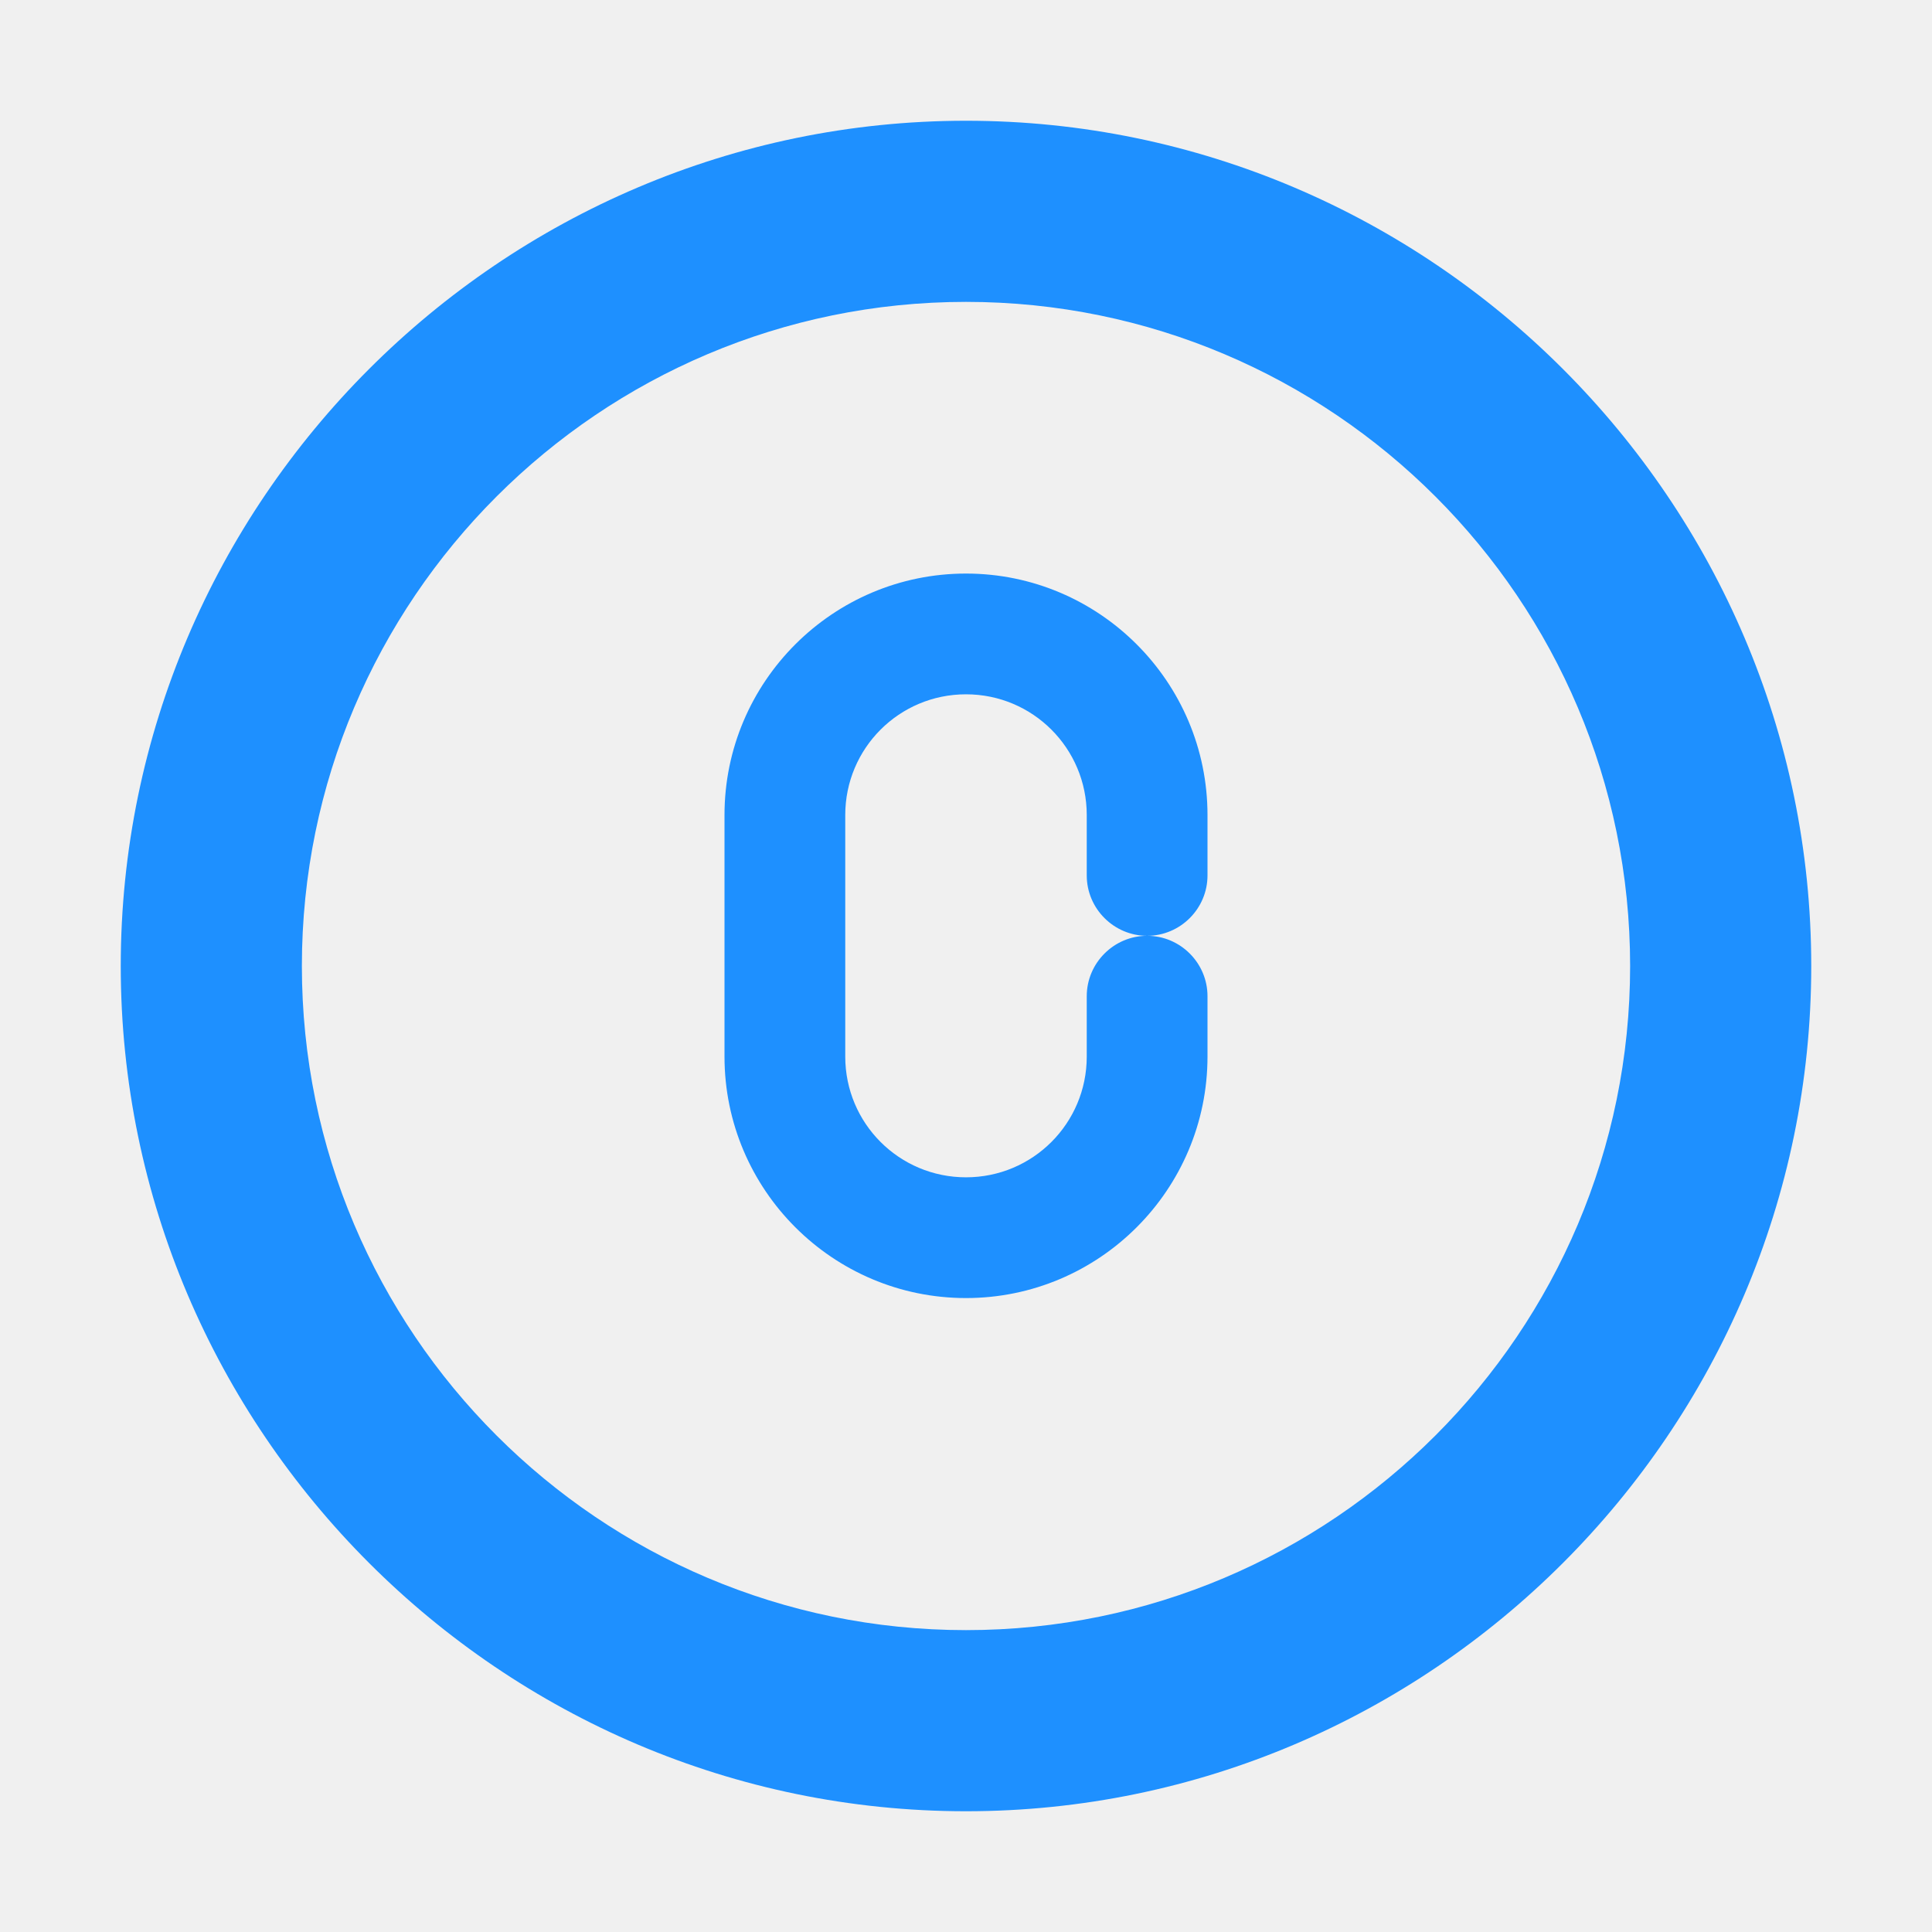
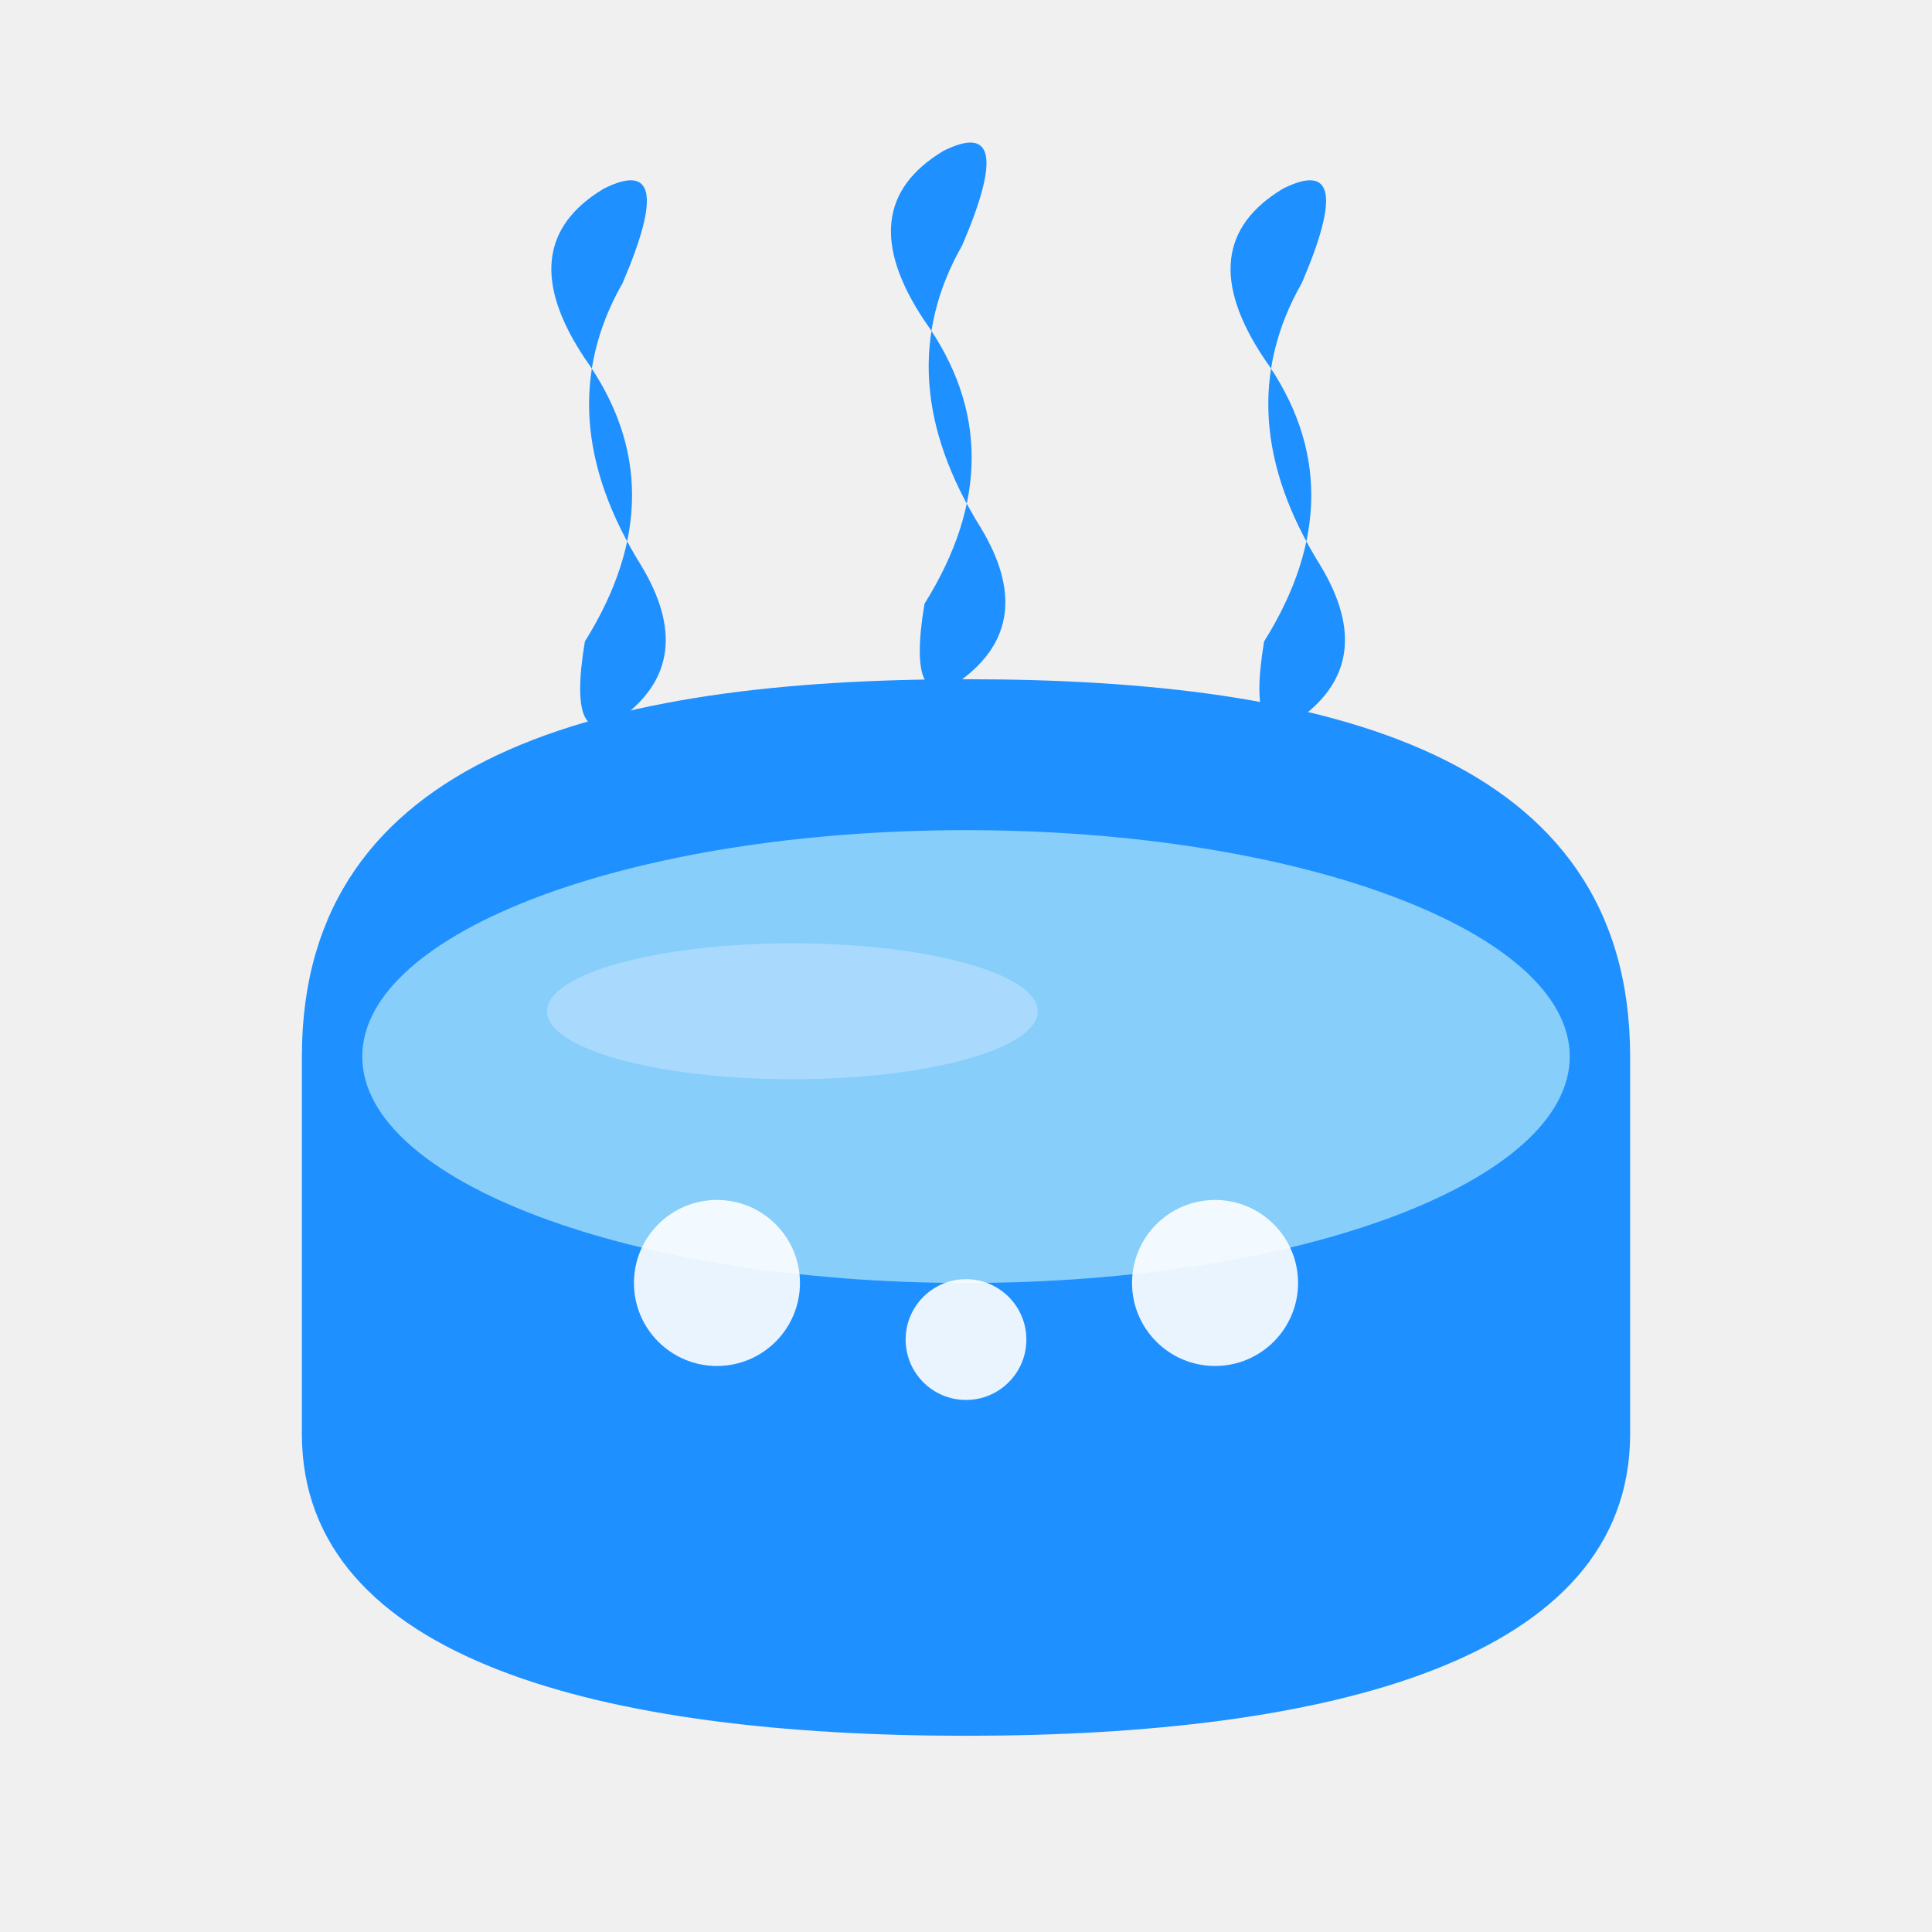
<svg xmlns="http://www.w3.org/2000/svg" viewBox="0 0 512 512">
-   <path fill="#1E90FF" d="M256 32C132.8 32 32 132.8 32 256s100.8 224 224 224 224-100.8 224-224S379.2 32 256 32zm0 400c-97.1 0-176-78.9-176-176S158.9 80 256 80s176 78.9 176 176-78.9 176-176 176zm-64-216c0-35.3 28.7-64 64-64s64 28.7 64 64v16c0 8.8-7.2 16-16 16s-16-7.2-16-16v-16c0-17.7-14.3-32-32-32s-32 14.3-32 32v64c0 17.7 14.3 32 32 32s32-14.3 32-32v-16c0-8.8 7.2-16 16-16s16 7.2 16 16v16c0 35.3-28.7 64-64 64s-64-28.7-64-64v-64z" />
+   <path fill="#1E90FF" d="M155 170 Q180 130 155 95 Q135 65 160 50 Q180 40 165 75 Q145 110 170 150 Q185 175 165 190 Q150 200 155 170 Z" />
+   <path fill="#1E90FF" d="M245 160 Q270 120 245 85 Q225 55 250 40 Q270 30 255 65 Q235 100 260 140 Q275 165 255 180 Q240 190 245 160 Z" />
+   <path fill="#1E90FF" d="M335 170 Q360 130 335 95 Q315 65 340 50 Q360 40 345 75 Q325 110 350 150 Q365 175 345 190 Q330 200 335 170 Z" />
+   <path fill="#1E90FF" d="M80 280     C80 200 160 180 256 180     C352 180 432 200 432 280     L432 380     C432 440 352 460 256 460     C160 460 80 440 80 380 Z" />
+   <ellipse cx="256" cy="280" rx="160" ry="60" fill="#87CEFA" />
+   <ellipse cx="210" cy="268" rx="65" ry="18" fill="#B8E0FF" opacity="0.7" />
+   <circle cx="190" cy="340" r="22" fill="#FFFFFF" opacity="0.9" />
+   <circle cx="256" cy="355" r="16" fill="#FFFFFF" opacity="0.9" />
+   <circle cx="322" cy="340" r="22" fill="#FFFFFF" opacity="0.9" />
</svg>
